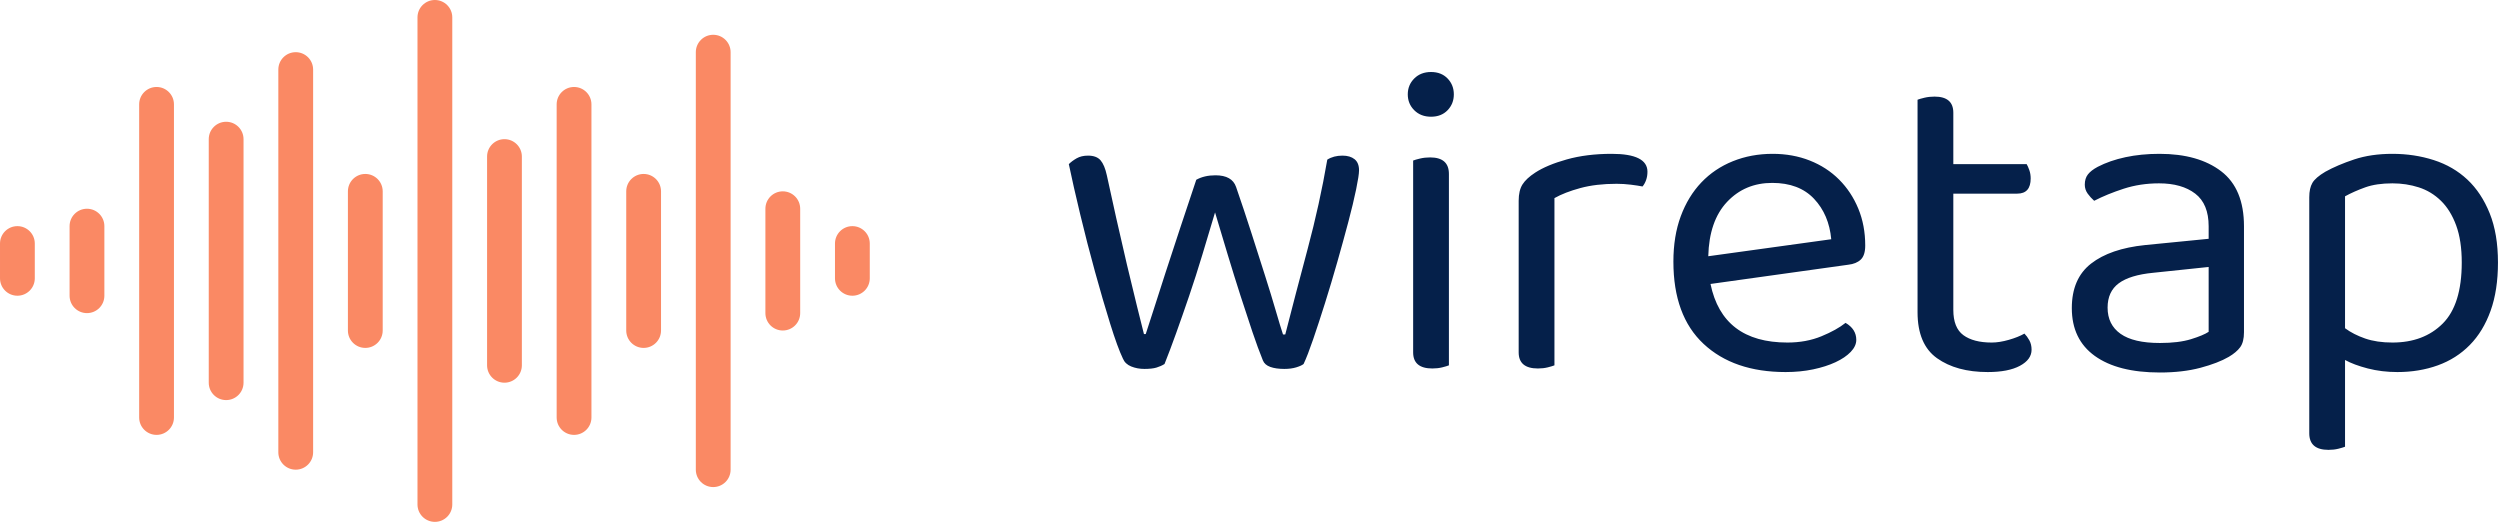
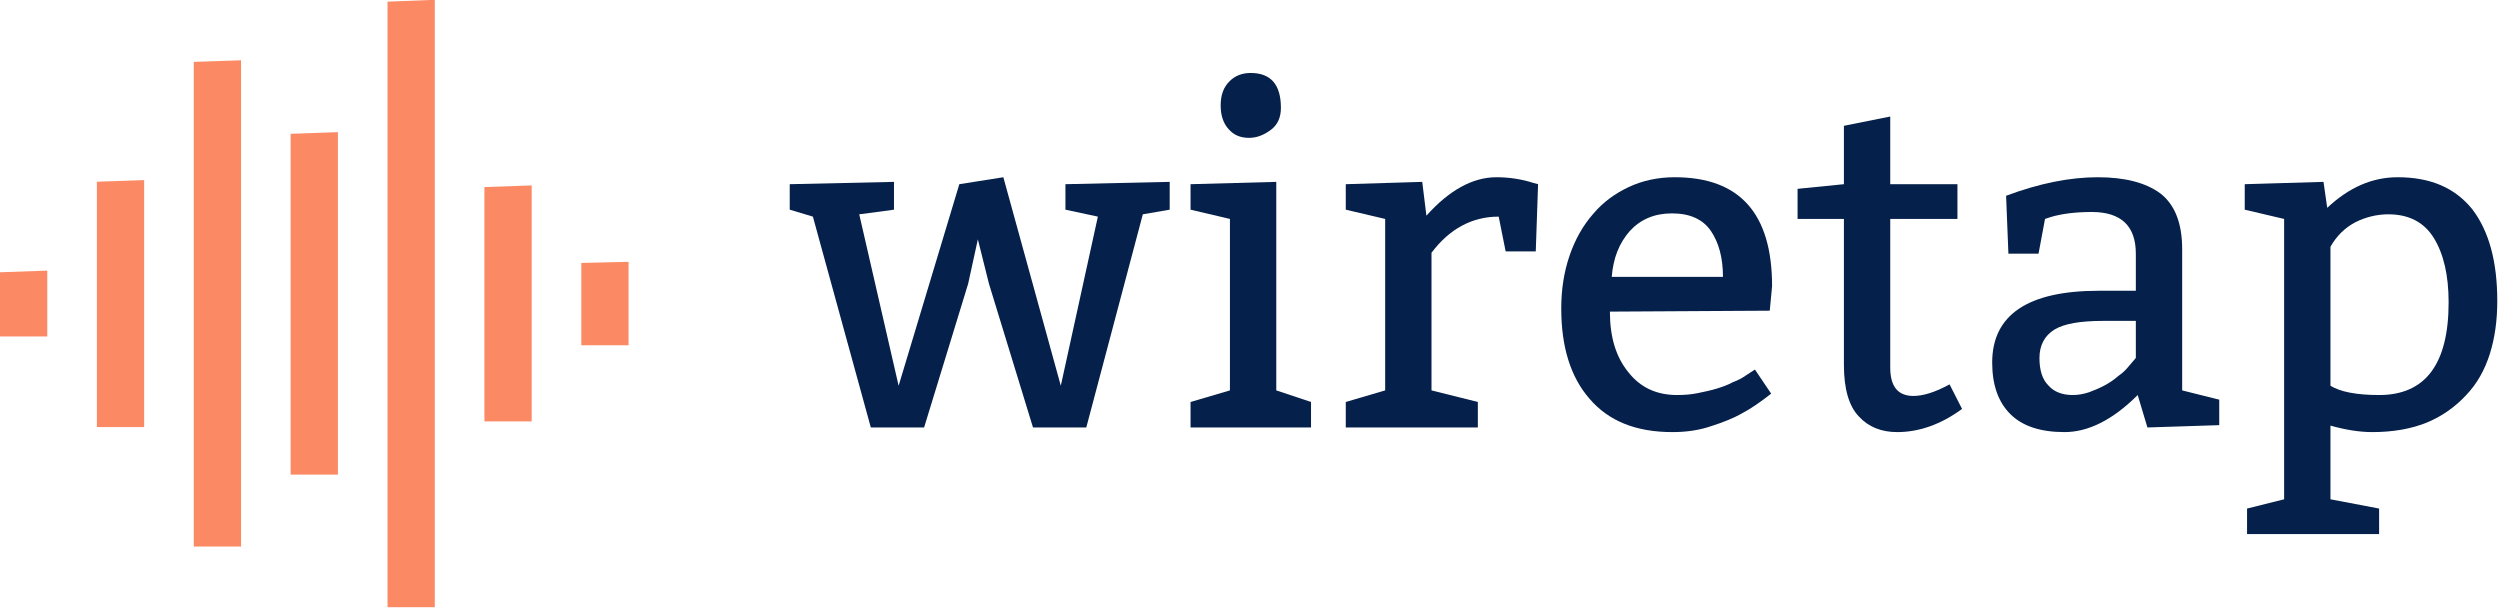
- <svg xmlns="http://www.w3.org/2000/svg" width="100%" height="100%" viewBox="0 0 629 132" version="1.1" xml:space="preserve" style="fill-rule:evenodd;clip-rule:evenodd;stroke-linejoin:round;stroke-miterlimit:2;">
-   <g transform="matrix(1,0,0,1,-191.267,-302.872)">
-     <g transform="matrix(1.5626,0,0,1.5626,-198.354,69.4104)">
-       <g transform="matrix(0.63996,0,0,0.63996,118.946,-63.2845)">
-         <path d="M806.93,425.958C804.304,425.958 801.829,425.658 799.504,425.058C797.179,424.458 795.266,423.745 793.766,422.92L793.766,444.747C793.391,444.897 792.829,445.065 792.079,445.253C791.329,445.44 790.504,445.534 789.604,445.534C786.378,445.534 784.766,444.147 784.766,441.371L784.766,381.968C784.766,380.468 785.028,379.268 785.553,378.368C786.078,377.467 787.166,376.53 788.816,375.555C790.841,374.43 793.26,373.398 796.073,372.461C798.885,371.523 802.092,371.055 805.692,371.055C809.367,371.055 812.836,371.58 816.099,372.63C819.362,373.68 822.174,375.311 824.537,377.524C826.9,379.736 828.775,382.568 830.162,386.018C831.55,389.468 832.244,393.593 832.244,398.394C832.244,403.044 831.625,407.094 830.387,410.545C829.15,413.995 827.406,416.864 825.156,419.151C822.906,421.439 820.224,423.145 817.112,424.27C813.999,425.395 810.605,425.958 806.93,425.958ZM747.076,371.055C753.601,371.055 758.777,372.517 762.602,375.442C766.427,378.368 768.34,382.98 768.34,389.281L768.34,415.945C768.34,417.595 768.021,418.851 767.383,419.714C766.746,420.576 765.79,421.383 764.514,422.133C762.714,423.183 760.333,424.102 757.37,424.889C754.408,425.677 751.014,426.071 747.188,426.071C740.138,426.071 734.681,424.683 730.819,421.908C726.956,419.133 725.024,415.12 725.024,409.869C725.024,404.919 726.637,401.188 729.862,398.675C733.087,396.162 737.625,394.606 743.476,394.006L759.452,392.431L759.452,389.281C759.452,385.53 758.327,382.793 756.076,381.068C753.826,379.343 750.789,378.48 746.963,378.48C743.813,378.48 740.85,378.93 738.075,379.83C735.3,380.73 732.825,381.743 730.65,382.868C730.05,382.343 729.506,381.743 729.018,381.068C728.531,380.393 728.287,379.643 728.287,378.818C728.287,377.767 728.55,376.905 729.075,376.23C729.6,375.555 730.425,374.917 731.55,374.317C733.575,373.267 735.9,372.461 738.525,371.898C741.15,371.336 744.001,371.055 747.076,371.055ZM703.873,425.958C698.623,425.958 694.366,424.795 691.104,422.47C687.841,420.145 686.21,416.282 686.21,410.882L686.21,357.441C686.585,357.291 687.166,357.122 687.953,356.935C688.741,356.747 689.585,356.654 690.485,356.654C693.635,356.654 695.21,358.004 695.21,360.704L695.21,373.642L713.661,373.642C713.886,374.017 714.111,374.524 714.336,375.161C714.561,375.799 714.674,376.492 714.674,377.242C714.674,379.793 713.549,381.068 711.299,381.068L695.21,381.068L695.21,410.32C695.21,413.32 696.054,415.439 697.742,416.676C699.429,417.914 701.811,418.533 704.886,418.533C706.161,418.533 707.586,418.308 709.161,417.857C710.736,417.407 712.049,416.882 713.099,416.282C713.549,416.732 713.961,417.295 714.336,417.97C714.711,418.645 714.899,419.433 714.899,420.333C714.899,421.983 713.924,423.333 711.974,424.383C710.024,425.433 707.323,425.958 703.873,425.958ZM634.119,403.794C636.144,413.62 642.594,418.533 653.47,418.533C656.62,418.533 659.47,418.008 662.021,416.957C664.571,415.907 666.596,414.782 668.096,413.582C669.896,414.632 670.796,416.057 670.796,417.857C670.796,418.908 670.327,419.92 669.39,420.895C668.452,421.87 667.177,422.733 665.564,423.483C663.952,424.233 662.077,424.833 659.939,425.283C657.801,425.733 655.495,425.958 653.02,425.958C644.319,425.958 637.438,423.595 632.375,418.87C627.312,414.145 624.781,407.244 624.781,398.169C624.781,393.893 625.399,390.087 626.637,386.749C627.875,383.412 629.6,380.58 631.812,378.255C634.025,375.93 636.669,374.148 639.744,372.911C642.819,371.673 646.157,371.055 649.757,371.055C653.132,371.055 656.245,371.617 659.095,372.742C661.946,373.867 664.402,375.461 666.465,377.524C668.527,379.586 670.14,382.024 671.302,384.837C672.465,387.649 673.046,390.743 673.046,394.119C673.046,395.769 672.671,396.95 671.921,397.662C671.171,398.375 670.121,398.806 668.771,398.956L634.119,403.794ZM509.461,385.793C508.411,389.318 507.342,392.881 506.254,396.481C505.167,400.081 504.061,403.532 502.936,406.832C501.81,410.132 500.723,413.245 499.673,416.17C498.623,419.095 497.648,421.683 496.748,423.933C496.148,424.308 495.473,424.608 494.722,424.833C493.972,425.058 492.96,425.17 491.685,425.17C490.485,425.17 489.378,424.964 488.366,424.552C487.353,424.139 486.659,423.483 486.284,422.583C485.384,420.708 484.316,417.782 483.078,413.807C481.84,409.832 480.565,405.463 479.253,400.7C477.94,395.937 476.703,391.137 475.54,386.299C474.377,381.461 473.421,377.242 472.671,373.642C473.196,373.117 473.852,372.63 474.64,372.18C475.428,371.73 476.384,371.505 477.509,371.505C478.934,371.505 479.984,371.898 480.659,372.686C481.334,373.473 481.859,374.73 482.234,376.455C482.909,379.605 483.697,383.187 484.597,387.199C485.497,391.212 486.397,395.131 487.297,398.956C488.197,402.782 489.041,406.269 489.828,409.419C490.616,412.57 491.197,414.895 491.572,416.395L492.022,416.395C492.472,415.045 493.129,413.02 493.991,410.32C494.854,407.619 495.848,404.525 496.973,401.038C498.098,397.55 499.335,393.781 500.685,389.731C502.035,385.68 503.386,381.63 504.736,377.58C506.086,376.83 507.698,376.455 509.573,376.455C512.349,376.455 514.074,377.43 514.749,379.38C516.099,383.28 517.393,387.162 518.63,391.025C519.868,394.887 521.012,398.469 522.062,401.769C523.112,405.069 524.012,408.013 524.762,410.601C525.512,413.188 526.112,415.157 526.562,416.507L527.125,416.507C528.85,409.757 530.725,402.594 532.75,395.019C534.775,387.443 536.425,379.943 537.7,372.517C538.75,371.842 540.025,371.505 541.525,371.505C542.801,371.505 543.813,371.805 544.563,372.405C545.313,373.005 545.688,373.942 545.688,375.217C545.688,376.042 545.444,377.636 544.957,379.999C544.469,382.362 543.813,385.099 542.988,388.212C542.163,391.325 541.244,394.662 540.232,398.225C539.219,401.788 538.188,405.238 537.138,408.576C536.088,411.913 535.094,414.951 534.156,417.689C533.219,420.426 532.412,422.508 531.737,423.933C531.362,424.233 530.744,424.514 529.881,424.777C529.018,425.039 528.025,425.17 526.9,425.17C525.474,425.17 524.293,425.002 523.356,424.664C522.418,424.327 521.799,423.783 521.499,423.033C520.674,421.008 519.793,418.608 518.855,415.832C517.918,413.057 516.924,410.038 515.874,406.776C514.824,403.513 513.755,400.081 512.667,396.481C511.58,392.881 510.511,389.318 509.461,385.793ZM568.302,424.27C567.927,424.42 567.365,424.589 566.615,424.777C565.864,424.964 565.039,425.058 564.139,425.058C560.914,425.058 559.302,423.708 559.302,421.008L559.302,372.742C559.677,372.592 560.258,372.423 561.045,372.236C561.833,372.048 562.677,371.955 563.577,371.955C566.727,371.955 568.302,373.342 568.302,376.117L568.302,424.27ZM594.854,424.27C594.479,424.42 593.916,424.589 593.166,424.777C592.416,424.964 591.591,425.058 590.691,425.058C587.466,425.058 585.853,423.708 585.853,421.008L585.853,382.868C585.853,381.143 586.172,379.774 586.81,378.761C587.447,377.749 588.516,376.755 590.016,375.78C591.966,374.505 594.61,373.398 597.948,372.461C601.285,371.523 605.054,371.055 609.255,371.055C615.255,371.055 618.255,372.555 618.255,375.555C618.255,376.305 618.143,376.999 617.918,377.636C617.693,378.274 617.393,378.818 617.018,379.268C616.268,379.118 615.293,378.968 614.092,378.818C612.892,378.668 611.692,378.593 610.492,378.593C607.042,378.593 604.004,378.949 601.379,379.661C598.754,380.374 596.579,381.218 594.854,382.193L594.854,424.27ZM747.188,418.645C750.339,418.645 752.945,418.326 755.008,417.689C757.07,417.051 758.552,416.432 759.452,415.832L759.452,399.519L745.501,400.981C741.601,401.356 738.713,402.238 736.838,403.625C734.963,405.013 734.025,407.057 734.025,409.757C734.025,412.607 735.113,414.801 737.288,416.339C739.463,417.876 742.763,418.645 747.188,418.645ZM805.692,418.533C810.942,418.533 815.161,416.939 818.349,413.751C821.537,410.563 823.131,405.444 823.131,398.394C823.131,394.719 822.662,391.606 821.724,389.056C820.787,386.506 819.512,384.443 817.899,382.868C816.286,381.293 814.43,380.168 812.33,379.493C810.23,378.818 808.017,378.48 805.692,378.48C802.992,378.48 800.704,378.818 798.829,379.493C796.954,380.168 795.266,380.918 793.766,381.743L793.766,414.932C795.191,415.982 796.879,416.845 798.829,417.52C800.779,418.195 803.067,418.533 805.692,418.533ZM649.645,378.368C645.069,378.368 641.282,379.961 638.282,383.149C635.281,386.337 633.706,390.893 633.556,396.819L664.496,392.543C664.121,388.418 662.677,385.024 660.164,382.362C657.651,379.699 654.145,378.368 649.645,378.368ZM557.951,356.091C557.951,354.516 558.495,353.185 559.583,352.097C560.67,351.01 562.077,350.466 563.802,350.466C565.527,350.466 566.915,351.01 567.965,352.097C569.015,353.185 569.54,354.516 569.54,356.091C569.54,357.666 569.015,358.998 567.965,360.085C566.915,361.173 565.527,361.716 563.802,361.716C562.077,361.716 560.67,361.173 559.583,360.085C558.495,358.998 557.951,357.666 557.951,356.091Z" style="fill:rgb(5,32,74);fill-rule:nonzero;" />
+ <svg xmlns="http://www.w3.org/2000/svg" width="100%" height="100%" viewBox="0 0 556 136" version="1.1" xml:space="preserve" style="fill-rule:evenodd;clip-rule:evenodd;stroke-linejoin:round;stroke-miterlimit:2;">
+   <g transform="matrix(1,0,0,1,-241.802,-316.498)">
+     <g transform="matrix(1,0,0,1,-23.8087,185.338)">
+       <g transform="matrix(1.5154,0,0,1.5154,0.187186,-81.8166)">
+         <g transform="matrix(68.0054,0,0,68.0054,290.711,203.276)">
+           <path d="M0.23,-0.53L0.23,-0.47L0.155,-0.46L0.24,-0.09L0.371,-0.525L0.466,-0.54L0.59,-0.09L0.67,-0.455L0.6,-0.47L0.6,-0.525L0.825,-0.53L0.825,-0.47L0.767,-0.46L0.645,0L0.53,0L0.435,-0.31L0.411,-0.406L0.39,-0.31L0.295,0L0.18,0L0.055,-0.455L0.005,-0.47L0.005,-0.525L0.23,-0.53Z" style="fill:rgb(5,32,74);fill-rule:nonzero;" />
+         </g>
+         <g transform="matrix(68.0054,0,0,68.0054,347.155,203.276)">
+           <path d="M0.17,-0.765C0.213,-0.765 0.235,-0.74 0.235,-0.69C0.235,-0.669 0.228,-0.653 0.213,-0.642C0.198,-0.631 0.183,-0.625 0.166,-0.625C0.148,-0.625 0.133,-0.631 0.122,-0.644C0.111,-0.656 0.105,-0.673 0.105,-0.695C0.105,-0.717 0.111,-0.734 0.124,-0.747C0.136,-0.759 0.151,-0.765 0.17,-0.765ZM0.225,-0.53L0.225,-0.08L0.3,-0.055L0.3,0L0.04,0L0.04,-0.055L0.125,-0.08L0.125,-0.45L0.04,-0.47L0.04,-0.525L0.225,-0.53Z" style="fill:rgb(5,32,74);fill-rule:nonzero;" />
+         </g>
+         <g transform="matrix(68.0054,0,0,68.0054,369.937,203.276)">
+           <path d="M0.205,-0.53L0.214,-0.457C0.263,-0.512 0.314,-0.54 0.365,-0.54C0.392,-0.54 0.419,-0.536 0.444,-0.528L0.455,-0.525L0.45,-0.38L0.385,-0.38L0.37,-0.455C0.313,-0.455 0.264,-0.429 0.225,-0.377L0.225,-0.08L0.325,-0.055L0.325,0L0.04,0L0.04,-0.055L0.125,-0.08L0.125,-0.45L0.04,-0.47L0.04,-0.525L0.205,-0.53Z" style="fill:rgb(5,32,74);fill-rule:nonzero;" />
+         </g>
+         <g transform="matrix(68.0054,0,0,68.0054,401.559,203.276)">
+           <path d="M0.49,-0.252L0.145,-0.25C0.145,-0.195 0.158,-0.152 0.185,-0.119C0.211,-0.086 0.246,-0.07 0.29,-0.07C0.305,-0.07 0.319,-0.071 0.334,-0.074C0.349,-0.077 0.363,-0.08 0.376,-0.084C0.389,-0.088 0.4,-0.092 0.411,-0.098C0.422,-0.102 0.431,-0.107 0.438,-0.112L0.458,-0.125L0.493,-0.073C0.47,-0.055 0.45,-0.041 0.431,-0.031C0.412,-0.02 0.389,-0.011 0.364,-0.003C0.338,0.006 0.31,0.01 0.28,0.01C0.201,0.01 0.142,-0.014 0.101,-0.062C0.06,-0.109 0.04,-0.174 0.04,-0.257C0.04,-0.298 0.046,-0.336 0.058,-0.371C0.07,-0.406 0.087,-0.436 0.109,-0.461C0.13,-0.486 0.156,-0.505 0.186,-0.519C0.216,-0.533 0.249,-0.54 0.285,-0.54C0.425,-0.54 0.495,-0.462 0.495,-0.305L0.49,-0.252ZM0.149,-0.325L0.389,-0.325C0.389,-0.366 0.38,-0.399 0.363,-0.424C0.346,-0.449 0.318,-0.462 0.279,-0.462C0.241,-0.462 0.211,-0.449 0.188,-0.424C0.165,-0.398 0.152,-0.365 0.149,-0.325Z" style="fill:rgb(5,32,74);fill-rule:nonzero;" />
+         </g>
+         <g transform="matrix(68.0054,0,0,68.0054,437.602,203.276)">
+           <path d="M0.22,-0.671L0.22,-0.525L0.365,-0.525L0.365,-0.45L0.22,-0.45L0.22,-0.129C0.22,-0.088 0.237,-0.068 0.27,-0.068C0.291,-0.068 0.317,-0.076 0.348,-0.093L0.375,-0.04C0.33,-0.007 0.283,0.01 0.235,0.01C0.201,0.01 0.173,-0.001 0.152,-0.024C0.131,-0.046 0.12,-0.083 0.12,-0.135L0.12,-0.45L0.02,-0.45L0.02,-0.515L0.12,-0.525L0.12,-0.651L0.22,-0.671Z" style="fill:rgb(5,32,74);fill-rule:nonzero;" />
+         </g>
+         <g transform="matrix(68.0054,0,0,68.0054,464.464,203.276)">
+           <path d="M0.075,-0.5C0.147,-0.527 0.213,-0.54 0.273,-0.54C0.332,-0.54 0.377,-0.528 0.408,-0.505C0.439,-0.481 0.455,-0.441 0.455,-0.385L0.455,-0.08L0.535,-0.06L0.535,-0.005L0.38,0L0.359,-0.07C0.306,-0.017 0.253,0.01 0.201,0.01C0.149,0.01 0.11,-0.003 0.084,-0.029C0.058,-0.055 0.045,-0.092 0.045,-0.14C0.045,-0.243 0.122,-0.295 0.275,-0.295L0.355,-0.295L0.355,-0.375C0.355,-0.435 0.323,-0.465 0.26,-0.465C0.224,-0.465 0.194,-0.461 0.171,-0.454L0.159,-0.45L0.145,-0.375L0.08,-0.375L0.075,-0.5ZM0.355,-0.23L0.285,-0.23C0.235,-0.23 0.2,-0.224 0.179,-0.211C0.158,-0.198 0.147,-0.177 0.147,-0.15C0.147,-0.124 0.153,-0.104 0.166,-0.091C0.178,-0.077 0.196,-0.07 0.219,-0.07C0.23,-0.07 0.242,-0.072 0.254,-0.076C0.265,-0.08 0.277,-0.085 0.288,-0.091C0.299,-0.097 0.308,-0.103 0.317,-0.111C0.326,-0.117 0.333,-0.124 0.338,-0.13L0.355,-0.15L0.355,-0.23Z" style="fill:rgb(5,32,74);fill-rule:nonzero;" />
+         </g>
+         <g transform="matrix(68.0054,0,0,68.0054,502.888,203.276)">
+           <path d="M0.195,-0.53L0.203,-0.474C0.25,-0.518 0.3,-0.54 0.355,-0.54C0.426,-0.54 0.479,-0.517 0.516,-0.471C0.552,-0.424 0.57,-0.358 0.57,-0.273C0.57,-0.232 0.565,-0.194 0.554,-0.159C0.543,-0.124 0.526,-0.094 0.503,-0.07C0.48,-0.045 0.452,-0.025 0.419,-0.011C0.385,0.003 0.345,0.01 0.3,0.01C0.272,0.01 0.242,0.005 0.21,-0.004L0.21,0.155L0.315,0.175L0.315,0.23L0.03,0.23L0.03,0.175L0.11,0.155L0.11,-0.45L0.025,-0.47L0.025,-0.525L0.195,-0.53ZM0.21,-0.39L0.21,-0.09C0.231,-0.077 0.266,-0.07 0.315,-0.07C0.415,-0.07 0.465,-0.137 0.465,-0.27C0.465,-0.329 0.454,-0.375 0.433,-0.409C0.412,-0.443 0.379,-0.46 0.335,-0.46C0.31,-0.46 0.286,-0.454 0.264,-0.443C0.241,-0.431 0.223,-0.413 0.21,-0.39Z" style="fill:rgb(5,32,74);fill-rule:nonzero;" />
+         </g>
      </g>
-       <g transform="matrix(1,0,0,1,-54.895,-194.006)">
-         <path d="M374.259,427.439C372.71,427.439 371.458,426.184 371.458,424.638L371.458,346.212C371.458,344.666 372.71,343.412 374.259,343.412C375.808,343.412 377.06,344.666 377.06,346.212L377.06,424.638C377.06,426.184 375.808,427.439 374.259,427.439ZM419.074,421.837C417.525,421.837 416.273,420.582 416.273,419.036L416.273,351.814C416.273,350.268 417.525,349.013 419.074,349.013C420.623,349.013 421.875,350.268 421.875,351.814L421.875,419.036C421.875,420.582 420.623,421.837 419.074,421.837ZM351.852,419.036C350.303,419.036 349.051,417.781 349.051,416.235L349.051,354.615C349.051,353.069 350.303,351.814 351.852,351.814C353.401,351.814 354.653,353.069 354.653,354.615L354.653,416.235C354.653,417.781 353.401,419.036 351.852,419.036ZM396.667,413.434C395.118,413.434 393.866,412.179 393.866,410.633L393.866,360.217C393.866,358.671 395.118,357.416 396.667,357.416C398.215,357.416 399.467,358.671 399.467,360.217L399.467,410.633C399.467,412.179 398.215,413.434 396.667,413.434ZM329.445,413.434C327.896,413.434 326.644,412.179 326.644,410.633L326.644,360.217C326.644,358.671 327.896,357.416 329.445,357.416C330.994,357.416 332.246,358.671 332.246,360.217L332.246,410.633C332.246,412.179 330.994,413.434 329.445,413.434ZM340.649,407.832C339.1,407.832 337.848,406.577 337.848,405.031L337.848,365.819C337.848,364.273 339.1,363.018 340.649,363.018C342.197,363.018 343.449,364.273 343.449,365.819L343.449,405.031C343.449,406.577 342.197,407.832 340.649,407.832ZM385.463,405.031C383.914,405.031 382.662,403.777 382.662,402.23L382.662,368.62C382.662,367.074 383.914,365.819 385.463,365.819C387.012,365.819 388.264,367.074 388.264,368.62L388.264,402.23C388.264,403.777 387.012,405.031 385.463,405.031ZM407.87,399.43C406.321,399.43 405.069,398.175 405.069,396.629L405.069,374.221C405.069,372.675 406.321,371.421 407.87,371.421C409.419,371.421 410.671,372.675 410.671,374.221L410.671,396.629C410.671,398.175 409.419,399.43 407.87,399.43ZM363.056,399.43C361.507,399.43 360.255,398.175 360.255,396.629L360.255,374.221C360.255,372.675 361.507,371.421 363.056,371.421C364.605,371.421 365.857,372.675 365.857,374.221L365.857,396.629C365.857,398.175 364.605,399.43 363.056,399.43ZM430.277,396.629C428.728,396.629 427.476,395.374 427.476,393.828L427.476,377.022C427.476,375.476 428.728,374.221 430.277,374.221C431.826,374.221 433.078,375.476 433.078,377.022L433.078,393.828C433.078,395.374 431.826,396.629 430.277,396.629ZM318.241,393.828C316.692,393.828 315.44,392.573 315.44,391.027L315.44,379.823C315.44,378.277 316.692,377.022 318.241,377.022C319.79,377.022 321.042,378.277 321.042,379.823L321.042,391.027C321.042,392.573 319.79,393.828 318.241,393.828ZM441.481,391.027C439.932,391.027 438.68,389.772 438.68,388.226L438.68,382.624C438.68,381.078 439.932,379.823 441.481,379.823C443.03,379.823 444.282,381.078 444.282,382.624L444.282,388.226C444.282,389.772 443.03,391.027 441.481,391.027ZM307.038,391.027C305.489,391.027 304.237,389.772 304.237,388.226L304.237,382.624C304.237,381.078 305.489,379.823 307.038,379.823C308.587,379.823 309.839,381.078 309.839,382.624L309.839,388.226C309.839,389.772 308.587,391.027 307.038,391.027Z" style="fill:rgb(250,137,100);fill-rule:nonzero;" />
+       <g transform="matrix(1,0,0,1.18438,82.5417,-277.053)">
+         <g transform="matrix(103.056,0,0,117.834,257.92,443.84)">
+           <path d="M0.212,-0.842L0.212,0.126L0.11,0.126L0.11,-0.839L0.212,-0.842Z" style="fill:rgb(250,137,100);fill-rule:nonzero;" />
+         </g>
+         <g transform="matrix(103.056,0,0,103.056,214.827,435.334)">
+           <path d="M0.212,-0.77L0.212,0.116L0.11,0.116L0.11,-0.767L0.212,-0.77Z" style="fill:rgb(250,137,100);fill-rule:nonzero;" />
+         </g>
+         <g transform="matrix(103.056,0,0,103.056,193.28,457.834)">
+           <path d="M0.212,-0.77L0.212,-0.32L0.11,-0.32L0.11,-0.767L0.212,-0.77Z" style="fill:rgb(250,137,100);fill-rule:nonzero;" />
+         </g>
+         <g transform="matrix(103.056,0,0,103.056,171.733,474.834)">
+           <path d="M0.212,-0.77L0.212,-0.65L0.11,-0.65L0.11,-0.767L0.212,-0.77Z" style="fill:rgb(250,137,100);fill-rule:nonzero;" />
+         </g>
+         <g transform="matrix(103.056,0,0,103.056,279.467,458.834)">
+           <path d="M0.212,-0.77L0.212,-0.34L0.11,-0.34L0.11,-0.767L0.212,-0.77Z" style="fill:rgb(250,137,100);fill-rule:nonzero;" />
+         </g>
+         <g transform="matrix(103.056,0,0,103.056,301.014,474.834)">
+           <path d="M0.212,-0.786L0.212,-0.634L0.11,-0.634L0.11,-0.784L0.212,-0.786Z" style="fill:rgb(250,137,100);fill-rule:nonzero;" />
+         </g>
+         <g transform="matrix(103.056,0,0,103.056,236.373,448.834)">
+           <path d="M0.212,-0.77L0.212,-0.146L0.11,-0.146L0.11,-0.767L0.212,-0.77Z" style="fill:rgb(250,137,100);fill-rule:nonzero;" />
+         </g>
      </g>
    </g>
  </g>
</svg>
